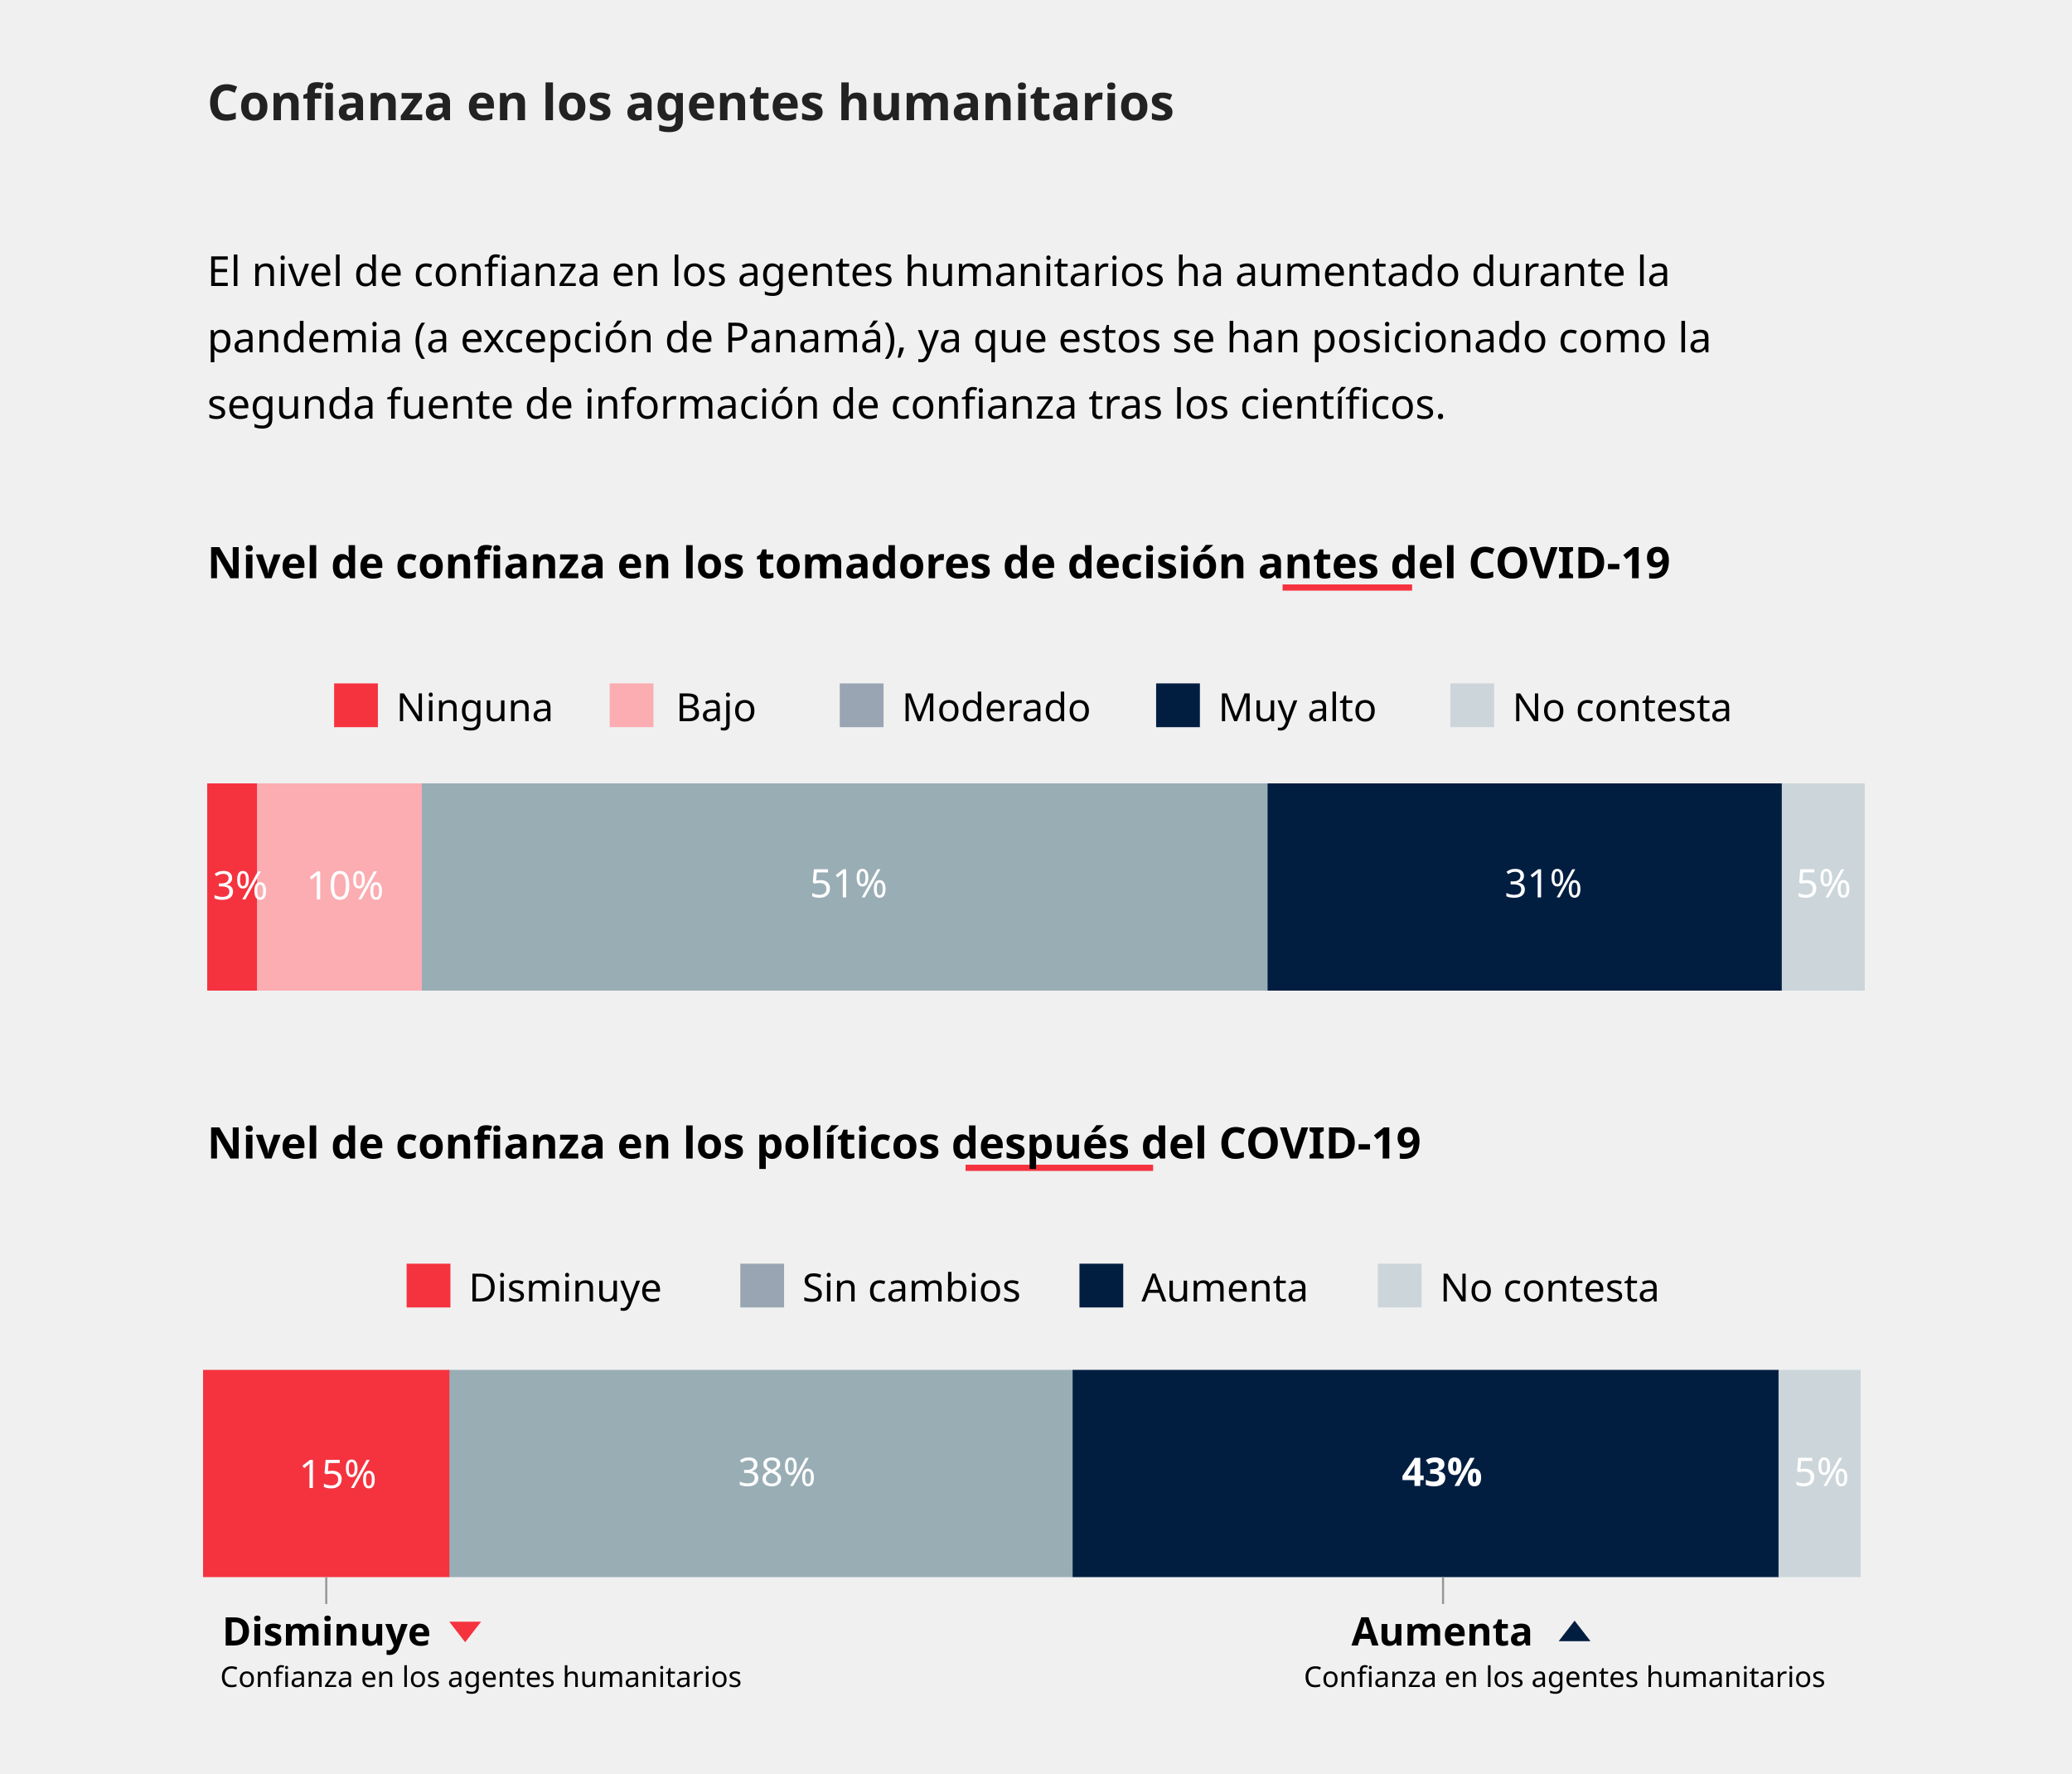
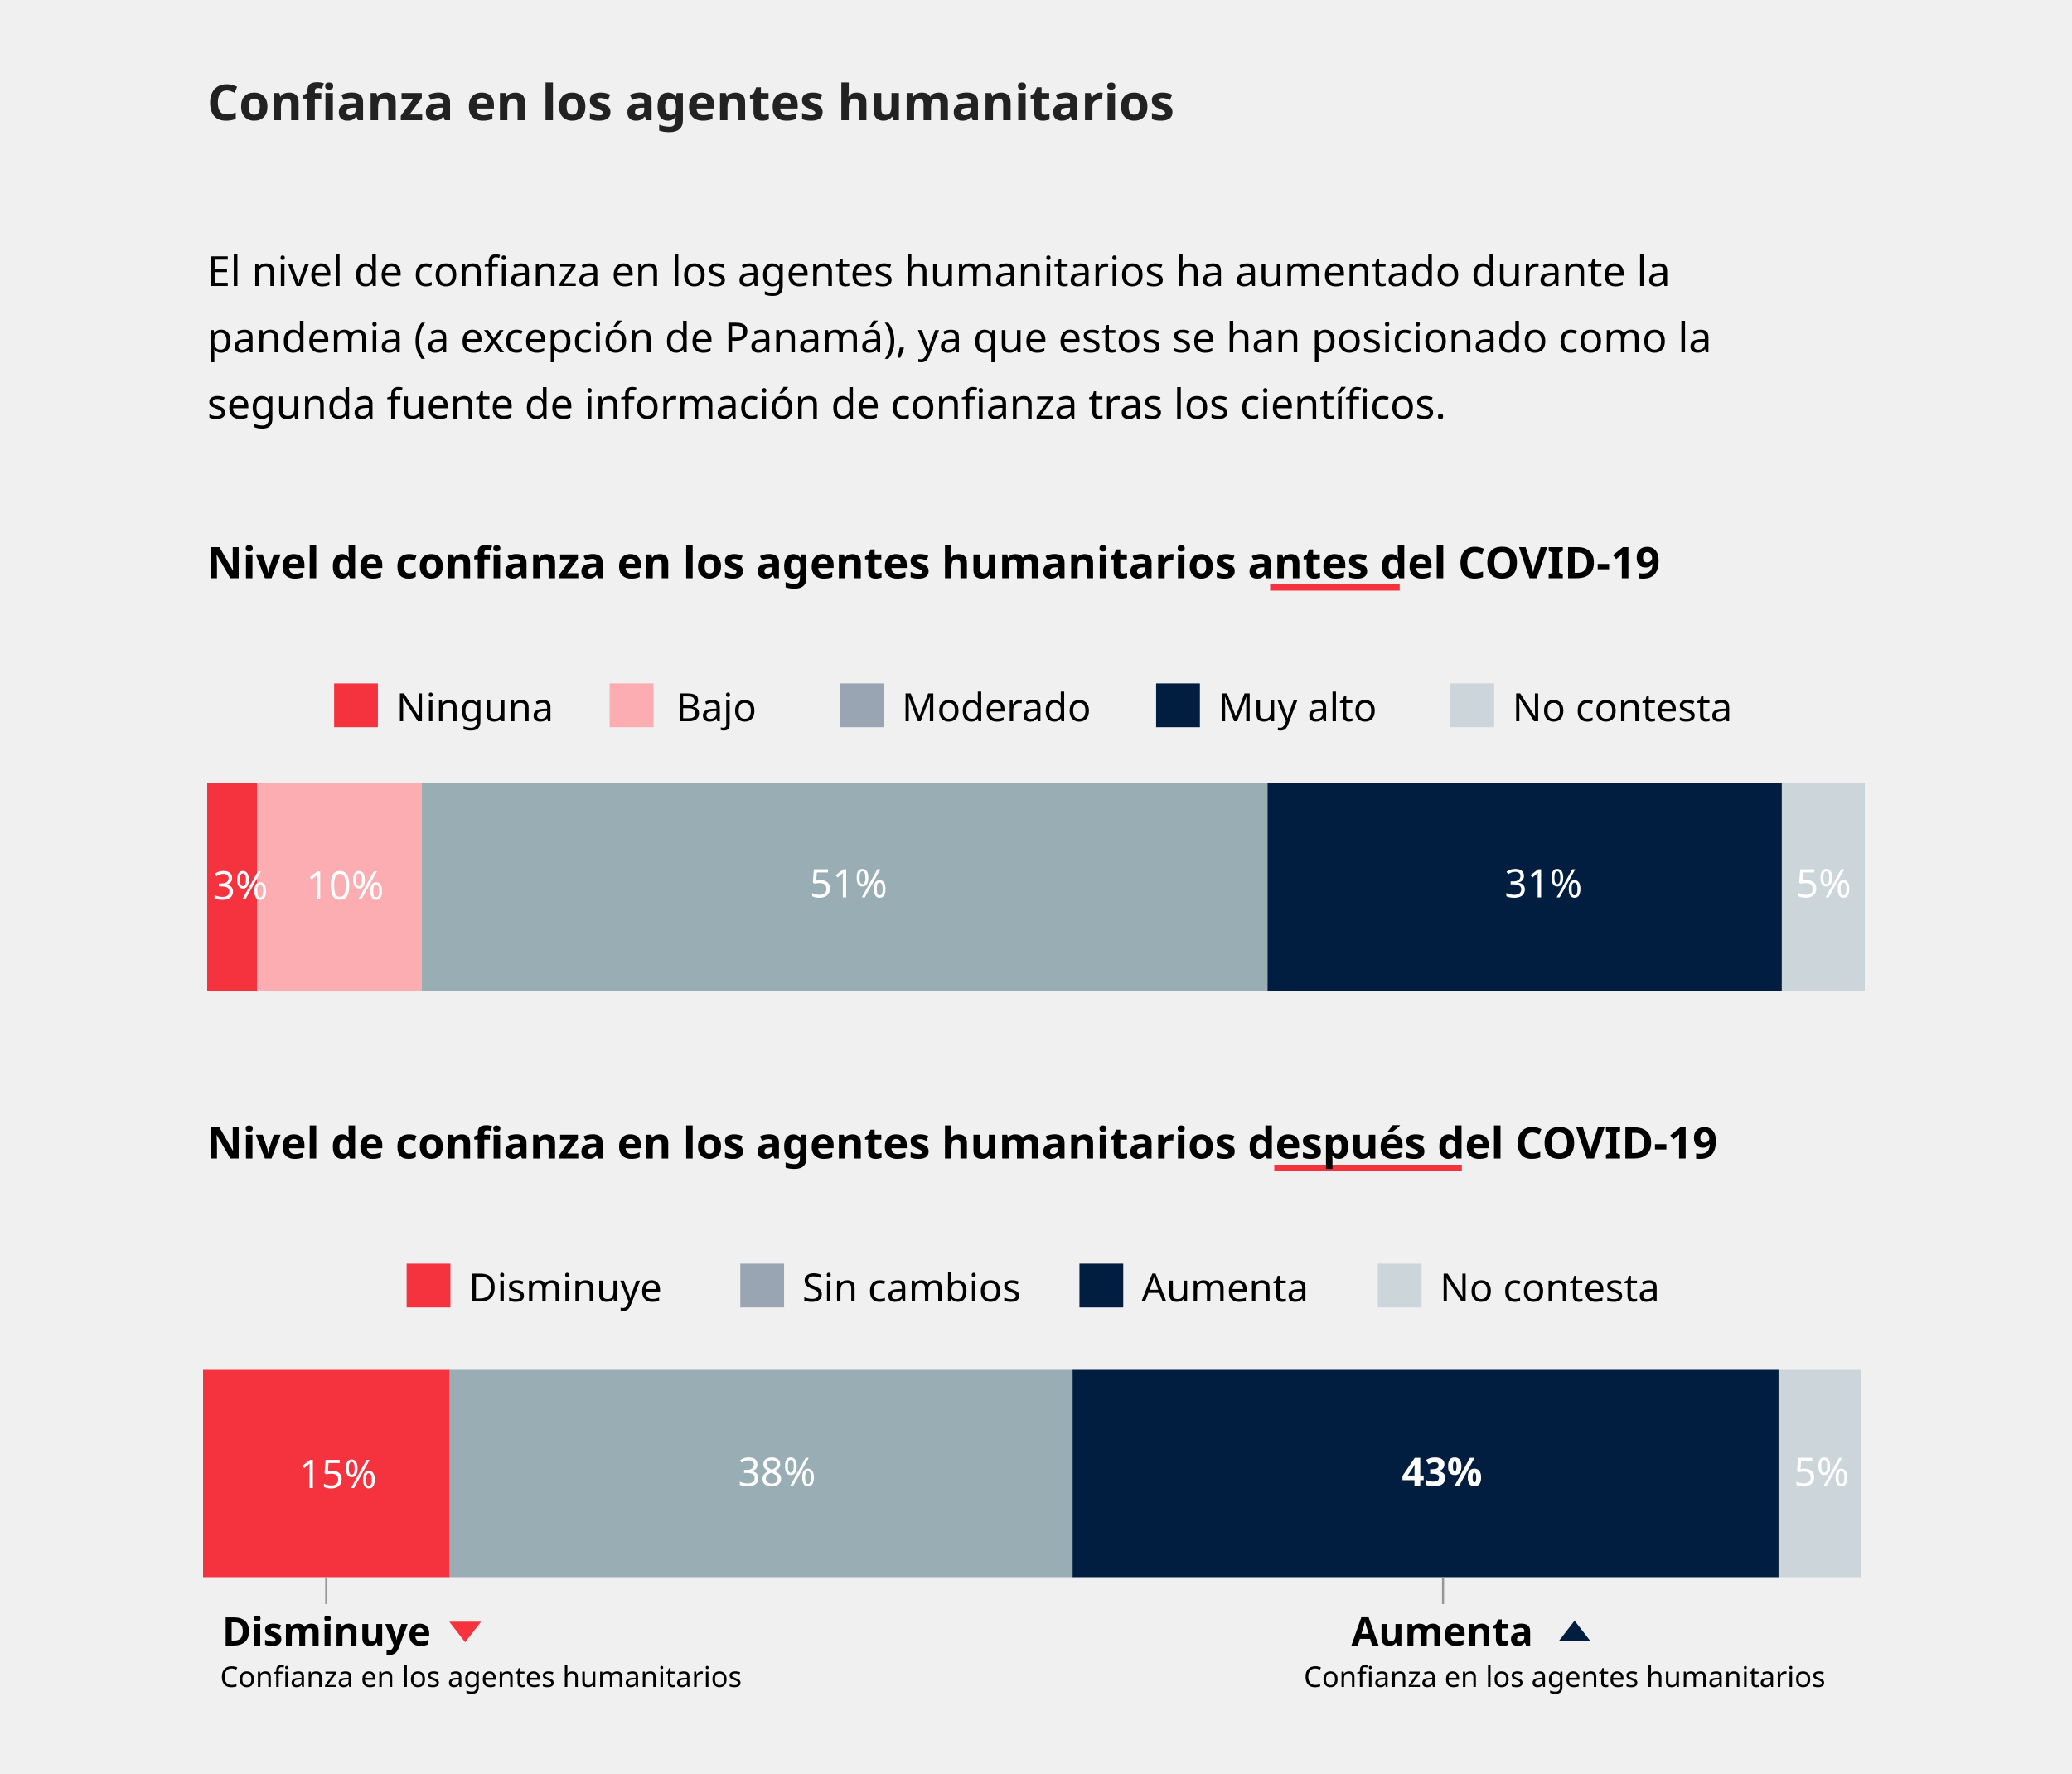
<svg xmlns="http://www.w3.org/2000/svg" width="1000px" height="856px" viewBox="0 0 1000 856" version="1.1">
  <g id="svg32" stroke="none" stroke-width="1" fill="none" fill-rule="evenodd">
    <g id="Group-10" transform="translate(100, 117)" fill="#000000" font-family="Poppins-Regular, Poppins" font-size="20" font-weight="normal" line-spacing="32">
      <text id="El-nivel-de-confianz">
        <tspan x="0" y="21">El nivel de confianza en los agentes humanitarios ha aumentado durante la </tspan>
        <tspan x="0" y="53">pandemia (a excepción de Panamá), ya que estos se han posicionado como la </tspan>
        <tspan x="0" y="85">segunda fuente de información de confianza tras los científicos.</tspan>
      </text>
    </g>
    <text id="Confianza-en-los-age" font-family="Poppins-Bold, Poppins" font-size="24" font-weight="bold" fill="#222222">
      <tspan x="100" y="58">Confianza en los agentes humanitarios</tspan>
    </text>
    <text id="Nivel-de-confianza-e" font-family="Poppins-Bold, Poppins" font-size="21" font-weight="bold" fill="#000000">
-       <tspan x="100" y="279">Nivel de confianza en los tomadores de decisión antes del COVID-19</tspan>
+       <tspan x="100" y="279">Nivel de confianza en los agentes humanitarios antes del COVID-19</tspan>
    </text>
-     <line x1="619" y1="283.5" x2="681.523" y2="283.5" id="red_line" stroke="#F5333F" stroke-width="3" />
-     <line x1="466" y1="563.5" x2="556.523" y2="563.5" id="red_line" stroke="#F5333F" stroke-width="3" />
+     <line x1="613" y1="283.5" x2="675.523" y2="283.5" id="red_line" stroke="#F5333F" stroke-width="3" />
+     <line x1="615" y1="563.5" x2="705.523" y2="563.5" id="red_line" stroke="#F5333F" stroke-width="3" />
    <g id="Group-8" transform="translate(100, 328)">
      <g id="Group-3" transform="translate(0, 50)" fill-rule="nonzero">
        <rect id="Rectangle" fill="#FBADB2" x="23.787" y="0" width="80.066" height="100" />
        <rect id="Rectangle" fill="#99ADB5" x="103.608" y="0" width="408.338" height="100" />
        <rect id="Rectangle" fill="#F5333F" x="0" y="0" width="24.02" height="100" />
        <rect id="Rectangle" fill="#011E41" x="511.761" y="0" width="248.206" height="100" />
        <rect id="Rectangle" fill="#CCD6DA" x="759.967" y="0" width="40.033" height="100" />
      </g>
      <text id="10%" fill-rule="nonzero" font-family="Poppins-Regular, Poppins" font-size="19" font-weight="normal" fill="#FFFFFF">
        <tspan x="47.776" y="106">10%</tspan>
      </text>
      <text id="51%" fill-rule="nonzero" font-family="Poppins-Regular, Poppins" font-size="19" font-weight="normal" fill="#FFFFFF">
        <tspan x="290.776" y="105">51%</tspan>
      </text>
      <text id="3%" fill-rule="nonzero" font-family="Poppins-Regular, Poppins" font-size="19" font-weight="normal" fill="#FFFFFF">
        <tspan x="2.673" y="106">3%</tspan>
      </text>
      <text id="31%" fill-rule="nonzero" font-family="Poppins-Regular, Poppins" font-size="19" font-weight="normal" fill="#FFFFFF">
        <tspan x="626.147" y="105">31%</tspan>
      </text>
      <text id="5%" fill-rule="nonzero" font-family="Poppins-Regular, Poppins" font-size="19" font-weight="normal" fill="#FFFFFF">
        <tspan x="766.816" y="105">5%</tspan>
      </text>
      <rect id="Rectangle" fill="#F5333F" x="61.253" y="1.76" width="21.129" height="21.12" />
      <text id="Ninguna" font-family="Poppins-Regular, Poppins" font-size="18.773" font-weight="normal" fill="#000000">
        <tspan x="91.187" y="20">Ninguna</tspan>
      </text>
      <rect id="Rectangle" fill="#99A5B3" x="305.292" y="1.76" width="21.129" height="21.12" />
      <text id="Moderado" font-family="Poppins-Regular, Poppins" font-size="18.773" font-weight="normal" fill="#000000">
        <tspan x="335.225" y="20">Moderado</tspan>
      </text>
      <rect id="Rectangle" fill="#FBADB2" x="194.24" y="1.76" width="21.129" height="21.12" />
      <text id="Bajo" font-family="Poppins-Regular, Poppins" font-size="18.773" font-weight="normal" fill="#000000">
        <tspan x="226.174" y="20">Bajo</tspan>
      </text>
      <rect id="Rectangle" fill="#011E41" x="457.973" y="1.76" width="21.129" height="21.12" />
      <text id="Muy-alto" font-family="Poppins-Regular, Poppins" font-size="18.773" font-weight="normal" fill="#000000">
        <tspan x="487.906" y="20">Muy alto</tspan>
      </text>
      <rect id="Rectangle" fill="#CCD6DA" x="599.973" y="1.76" width="21.129" height="21.12" />
      <text id="No-contesta" font-family="Poppins-Regular, Poppins" font-size="18.773" font-weight="normal" fill="#000000">
        <tspan x="629.906" y="20">No contesta</tspan>
      </text>
    </g>
    <g id="Group-9" transform="translate(98, 608)">
      <g id="Group-4" transform="translate(0, 53)" fill-rule="nonzero">
        <rect id="Rectangle" fill="#99ADB5" x="118.679" y="0" width="301.237" height="100" />
        <rect id="Rectangle" fill="#011E41" x="419.673" y="0" width="340.874" height="100" />
        <rect id="Rectangle" fill="#F5333F" x="0" y="0" width="118.909" height="100" />
        <rect id="Rectangle" fill="#CCD6DA" x="760.364" y="0" width="39.636" height="100" />
      </g>
      <text id="43%" fill-rule="nonzero" font-family="Poppins-Bold, Poppins" font-size="19" font-weight="bold" fill="#FFFFFF">
        <tspan x="578.549" y="109">43%</tspan>
      </text>
      <text id="38%" fill-rule="nonzero" font-family="Poppins-Regular, Poppins" font-size="19" font-weight="normal" fill="#FFFFFF">
        <tspan x="258.192" y="109">38%</tspan>
      </text>
      <text id="15%" fill-rule="nonzero" font-family="Poppins-Regular, Poppins" font-size="19" font-weight="normal" fill="#FFFFFF">
        <tspan x="46.263" y="110">15%</tspan>
      </text>
      <text id="5%" fill-rule="nonzero" font-family="Poppins-Regular, Poppins" font-size="19" font-weight="normal" fill="#FFFFFF">
        <tspan x="767.816" y="109">5%</tspan>
      </text>
      <text id="Disminuye" font-family="Poppins-Bold, Poppins" font-size="19" font-weight="bold" fill="#000000">
        <tspan x="9.218" y="186">Disminuye</tspan>
      </text>
      <text id="Aumenta" font-family="Poppins-Bold, Poppins" font-size="19" font-weight="bold" fill="#000000">
        <tspan x="554.226" y="186">Aumenta</tspan>
      </text>
      <g id="Group-5" transform="translate(98.25333, 0)">
        <rect id="Rectangle" fill="#F5333F" x="0" y="1.76" width="21.129" height="21.12" />
        <text id="Disminuye" font-family="Poppins-Regular, Poppins" font-size="18.773" font-weight="normal" fill="#000000">
          <tspan x="29.933" y="20">Disminuye</tspan>
        </text>
        <rect id="Rectangle" fill="#99A5B3" x="161.039" y="1.76" width="21.129" height="21.12" />
        <text id="Sin-cambios" font-family="Poppins-Regular, Poppins" font-size="18.773" font-weight="normal" fill="#000000">
          <tspan x="190.972" y="20">Sin cambios</tspan>
        </text>
        <rect id="Rectangle" fill="#011E41" x="324.72" y="1.76" width="21.129" height="21.12" />
        <text id="Aumenta" font-family="Poppins-Regular, Poppins" font-size="18.773" font-weight="normal" fill="#000000">
          <tspan x="354.653" y="20">Aumenta</tspan>
        </text>
        <rect id="Rectangle" fill="#CCD6DA" x="468.72" y="1.76" width="21.129" height="21.12" />
        <text id="No-contesta" font-family="Poppins-Regular, Poppins" font-size="18.773" font-weight="normal" fill="#000000">
          <tspan x="498.653" y="20">No contesta</tspan>
        </text>
      </g>
      <line x1="59.455" y1="166" x2="59.455" y2="153" id="Path" stroke="#979797" />
      <line x1="598.455" y1="166" x2="598.455" y2="153" id="Path" stroke="#979797" />
      <text id="Confianza-en-los-age" font-family="Poppins-Regular, Poppins" font-size="13.773" font-weight="normal" fill="#000000">
        <tspan x="8.253" y="206">Confianza en los agentes humanitarios</tspan>
      </text>
      <text id="Confianza-en-los-age" font-family="Poppins-Regular, Poppins" font-size="13.773" font-weight="normal" fill="#000000">
        <tspan x="531.253" y="206">Confianza en los agentes humanitarios</tspan>
      </text>
      <polygon id="Path-2" fill="#F5333F" points="118.818 174.5 126.502 184.418 134.187 174.5" />
      <polygon id="Path-2" fill="#011E41" transform="translate(661.9376, 178.9592) scale(1, -1) translate(-661.9376, -178.9592) " points="654.253 174 661.938 183.918 669.622 174" />
    </g>
    <text id="Nivel-de-confianza-e" font-family="Poppins-Bold, Poppins" font-size="21" font-weight="bold" fill="#000000">
-       <tspan x="100" y="559">Nivel de confianza en los políticos después del COVID-19</tspan>
+       <tspan x="100" y="559">Nivel de confianza en los agentes humanitarios después del COVID-19</tspan>
    </text>
  </g>
</svg>
